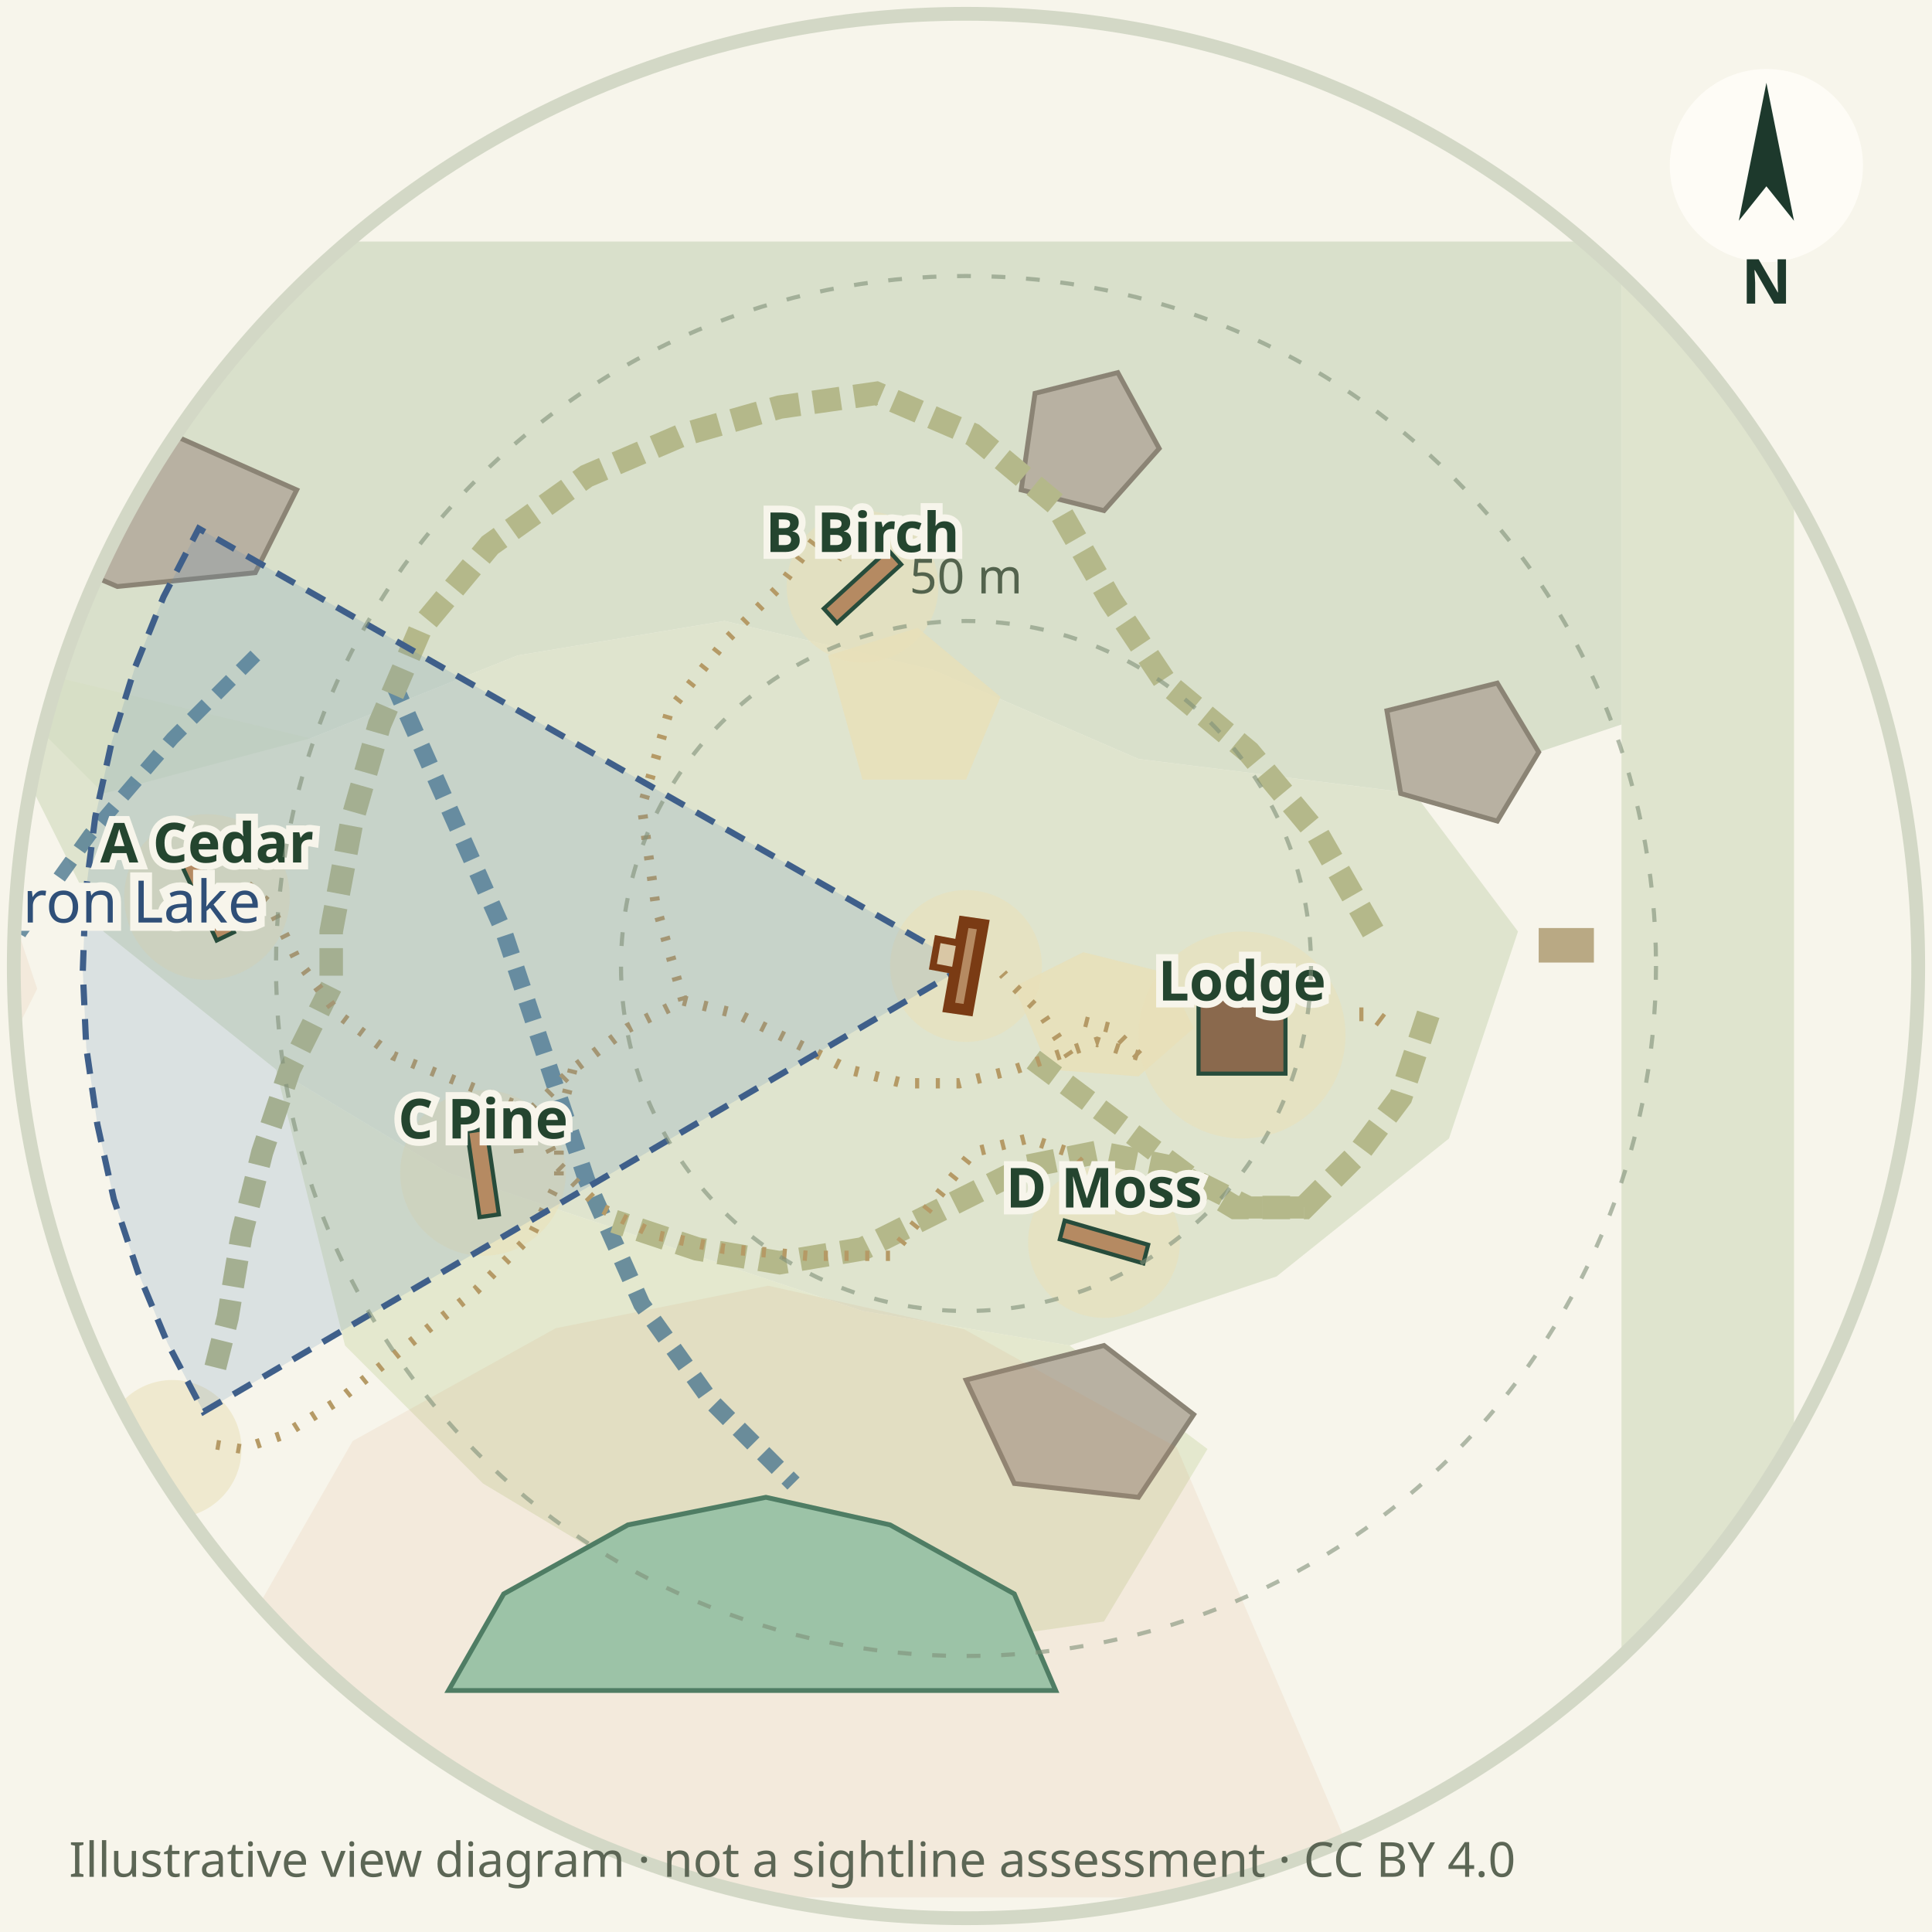
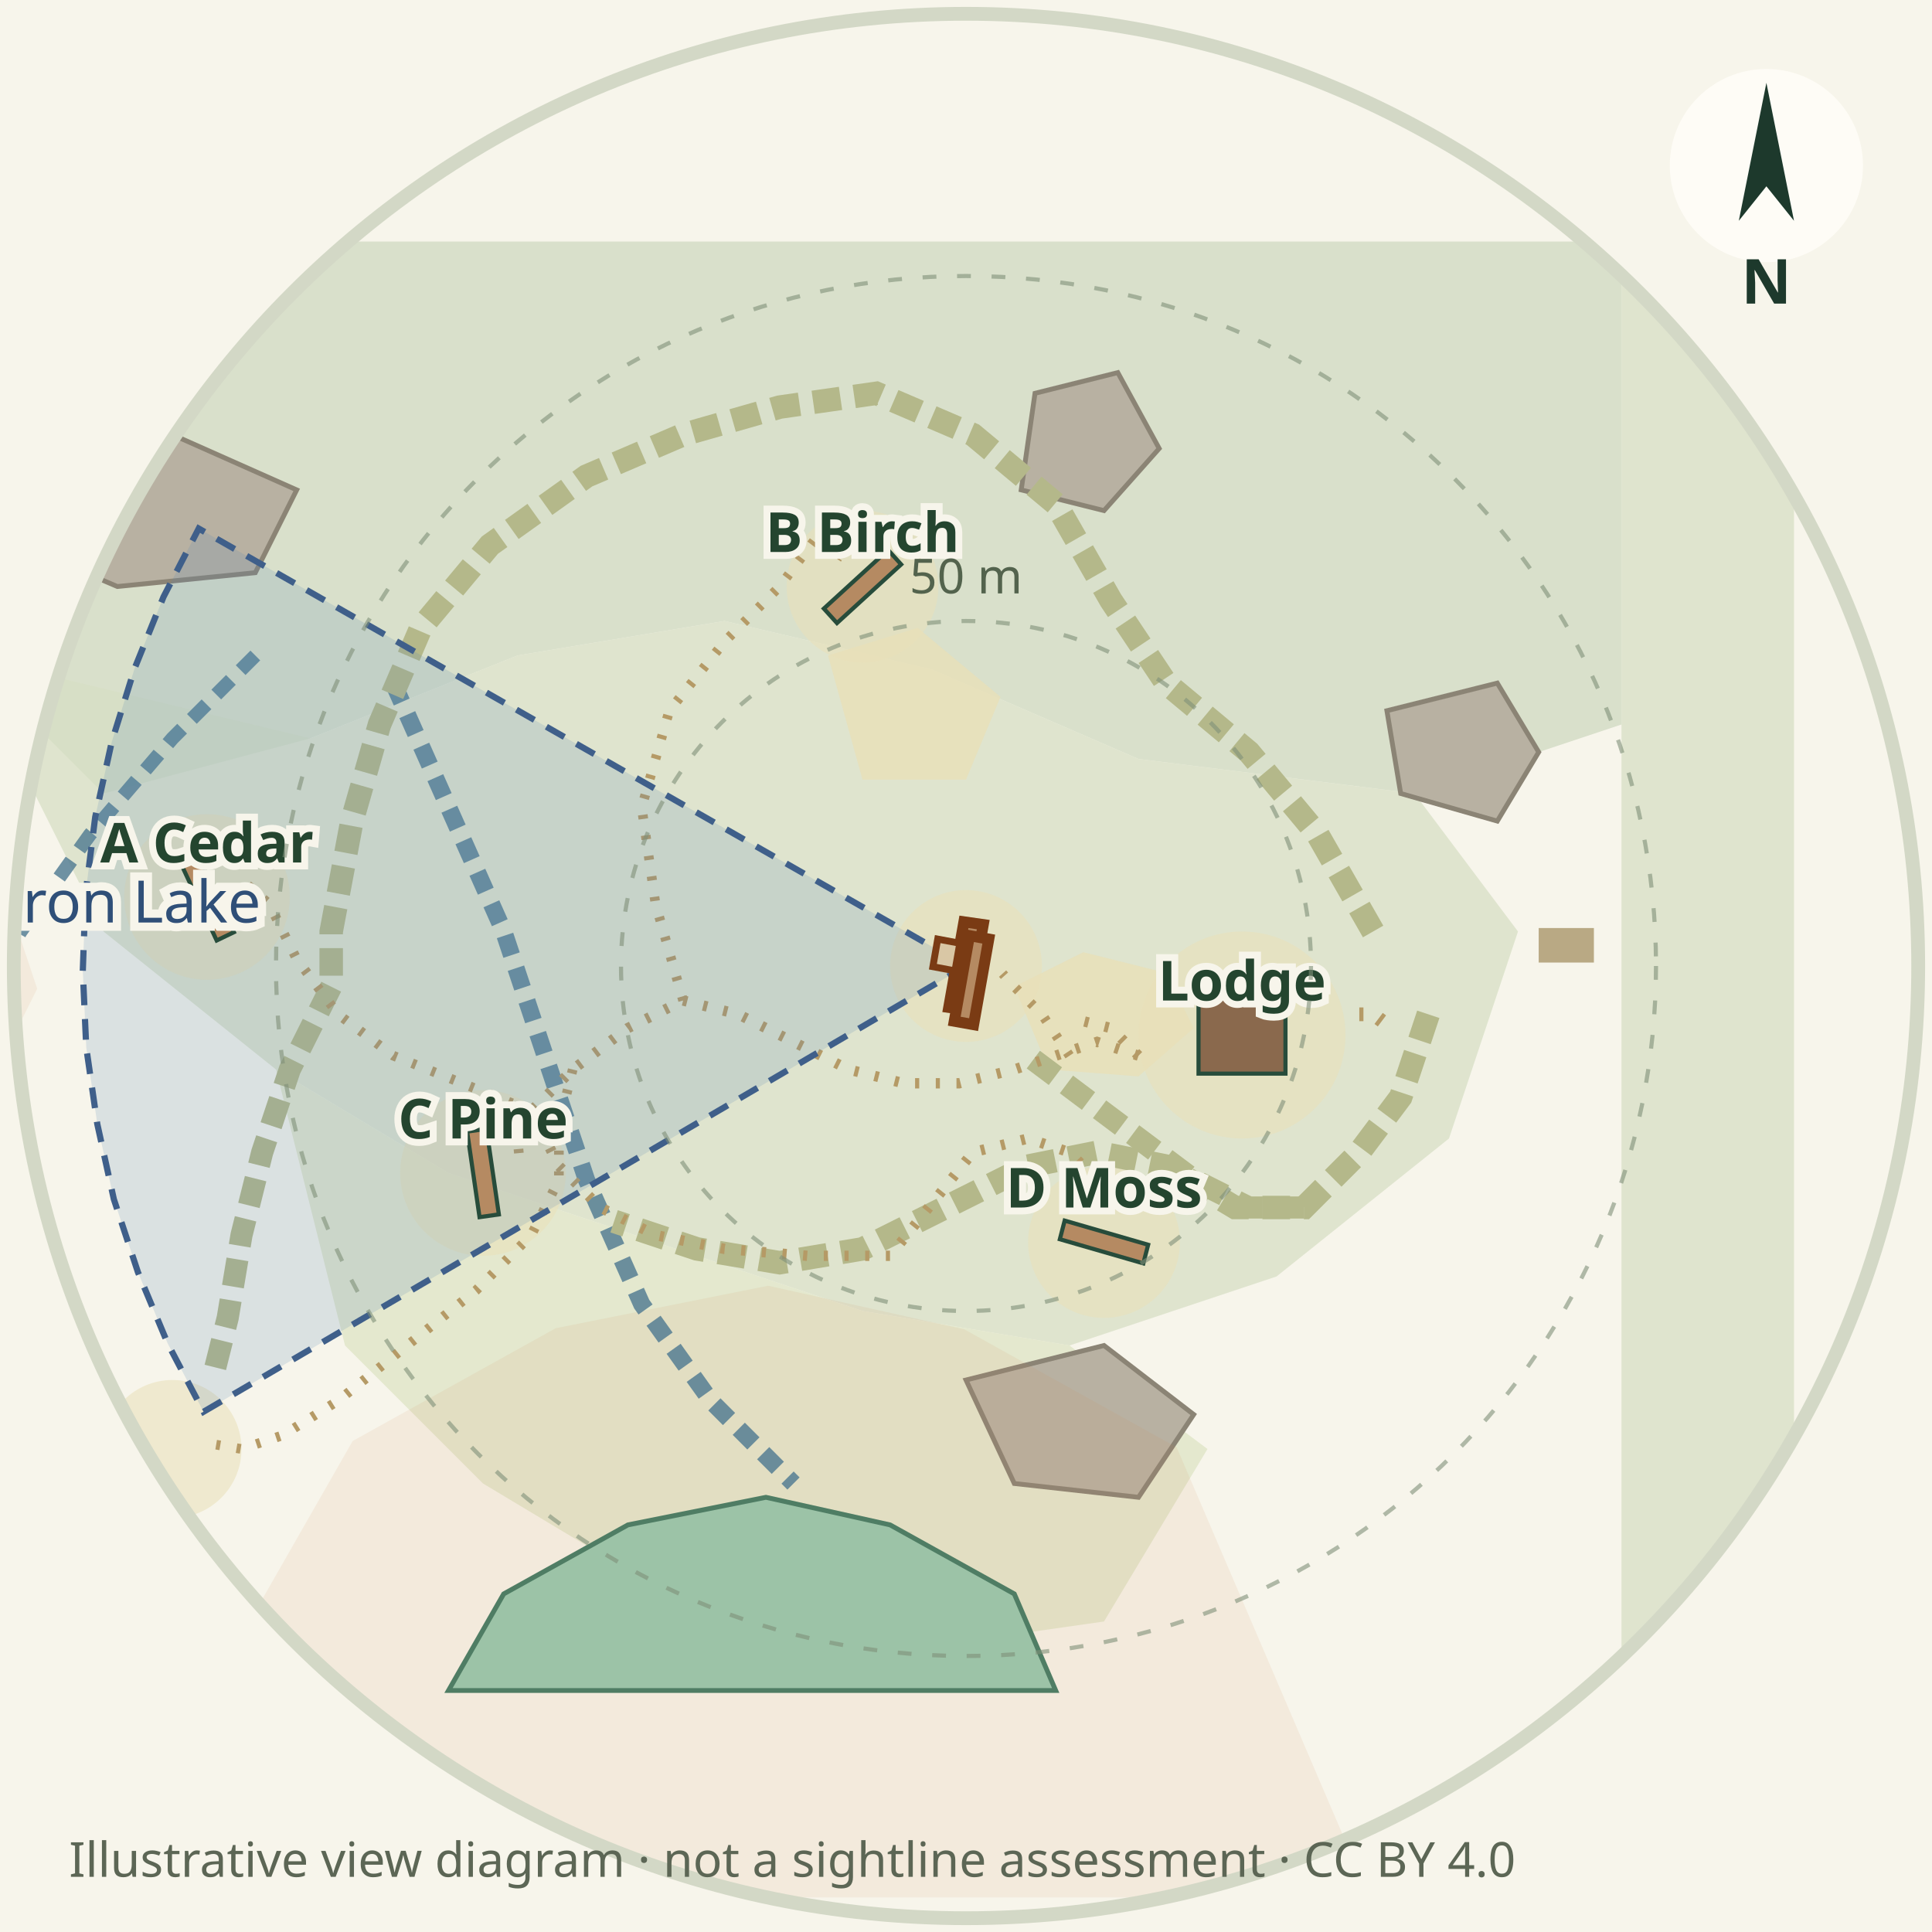
<svg xmlns="http://www.w3.org/2000/svg" viewBox="0 0 280 280" role="img" aria-labelledby="view-e-t view-e-d">
  <defs>
    <clipPath id="view-e-clip">
      <circle cx="140" cy="140" r="138" />
    </clipPath>
  </defs>
  <rect width="280" height="280" fill="#f7f5eb" />
  <g clip-path="url(#view-e-clip)">
    <path d="M-5 35L235 35L235 105L205 115L165 110L135 97L105 90L75 95L45 107L15 115L-5 95Z" fill="#cfd9c0" fill-opacity="0.75" />
    <path d="M-5 95L45 107L75 95L105 90L135 97L165 110L205 115L220 135L210 165L185 185L155 195L125 190L95 180L65 170L40 155L15 135Z" fill="#d7dfc4" fill-opacity="0.75" />
    <path d="M40 155L65 170L95 180L125 190L155 195L175 210L160 235L125 240L95 230L70 215L50 195Z" fill="#dde4c4" fill-opacity="0.75" />
    <path d="M-48 109L-40 119L-31 129L-27 141L-33 153L-43 163L-48 175L-41 187L-30 197L-25 209L-31 221L-40 231L-42 240L-35 245L-15 245L-10 195L-15 145L-20 115L-25 95L-37 89L-46 97Z" fill="#d7dfc4" fill-opacity="0.75" />
    <path d="M235 35L260 35L260 245L235 245Z" fill="#d7dfc4" fill-opacity="0.75" />
    <path d="M147 143L157 138L169 141L173 149L165 156L152 155Z" fill="#e8dfb8" fill-opacity="0.8" />
    <path d="M120 95L133 91L145 101L140 113L125 113Z" fill="#e8dfb8" fill-opacity="0.8" />
    <circle cx="30" cy="130" r="12" fill="#e8dfb8" fill-opacity="0.55" />
    <circle cx="125" cy="85" r="11" fill="#e8dfb8" fill-opacity="0.55" />
    <circle cx="70" cy="170" r="12" fill="#e8dfb8" fill-opacity="0.55" />
    <circle cx="160" cy="180" r="11" fill="#e8dfb8" fill-opacity="0.55" />
    <circle cx="140" cy="140" r="11" fill="#e8dfb8" fill-opacity="0.55" />
    <circle cx="25" cy="210" r="10" fill="#e8dfb8" fill-opacity="0.55" />
    <circle cx="180" cy="150" r="15" fill="#e8dfb8" fill-opacity="0.55" />
    <path d="M5 70L25 63L43 71L37 83L17 85L3 79Z" fill="#b8b1a2" stroke="#8b8475" stroke-width="0.7" />
    <path d="M201 103L217 99L223 109L217 119L203 115Z" fill="#b8b1a2" stroke="#8b8475" stroke-width="0.7" />
    <path d="M140 200L160 195L173 205L165 217L147 215Z" fill="#b8b1a2" stroke="#8b8475" stroke-width="0.7" />
    <path d="M-23 155L-11 151L-5 161L-11 171L-21 167Z" fill="#b8b1a2" stroke="#8b8475" stroke-width="0.7" />
    <path d="M150 57L162 54L168 65L160 74L148 71Z" fill="#b8b1a2" stroke="#8b8475" stroke-width="0.7" />
    <path d="M-19 35L-27 47L-34 55L-37 67L-31 77L-37 89L-46 97L-48 109L-40 119L-31 129L-27 141L-33 153L-43 163L-48 175L-41 187L-30 197L-25 209L-31 221L-40 231L-42 240L-35 245" fill="none" stroke="#c98b58" stroke-width="60" stroke-opacity="0.1" />
    <path d="M65 245L73 231L91 221L111 217L129 221L147 231L153 245Z" fill="none" stroke="#c98b58" stroke-width="60" stroke-opacity="0.1" />
    <path d="M57 99L65 117L73 135L79 153L85 171L93 189L103 203L115 215" fill="none" stroke="#4d7890" stroke-width="2.5" stroke-dasharray="3 2" stroke-opacity="0.8" />
    <path d="M37 95L25 107L13 121L3 135L-5 149L-11 161L-21 165L-29 167" fill="none" stroke="#4d7890" stroke-width="2" stroke-dasharray="3 2" stroke-opacity="0.8" />
    <path d="M-19 35L-27 47L-34 55L-37 67L-31 77L-37 89L-46 97L-48 109L-40 119L-31 129L-27 141L-33 153L-43 163L-48 175L-41 187L-30 197L-25 209L-31 221L-40 231L-42 240L-35 245L-95 245L-95 35Z" fill="#8ebdcc" />
    <path d="M65 245L73 231L91 221L111 217L129 221L147 231L153 245Z" fill="#9cc3a7" stroke="#4f7d64" stroke-width="0.7" />
    <path d="M231 137L223 137" fill="none" stroke="#b9a984" stroke-width="5" stroke-dasharray="" />
    <path d="M199 135L191 121L181 109L169 99L161 87L153 73L141 63L127 57L113 59L99 63L85 69L71 79L61 91L55 105L51 119L48 135L48 143" fill="none" stroke="#b4b88a" stroke-width="3.4" stroke-dasharray="4 2" />
    <path d="M48 143L42 155L38 167L35 179L33 191L31 199" fill="none" stroke="#b4b88a" stroke-width="3.2" stroke-dasharray="4 2" />
    <path d="M207 147L203 159L197 167L189 175L179 175L169 169L159 167L149 169L137 175L125 181L113 183L101 181L89 177" fill="none" stroke="#b4b88a" stroke-width="3.4" stroke-dasharray="4 2" />
    <path d="M189 175L181 175L173 171L165 165L157 159L149 153" fill="none" stroke="#b4b88a" stroke-width="3.2" stroke-dasharray="4 2" />
    <path d="M197 147L199 147L201 148.5" fill="none" stroke="#b59a66" stroke-width="2" stroke-dasharray="0.6 2.4" />
    <path d="M165 153L161 149L157 148" fill="none" stroke="#b59a66" stroke-width="1.5" stroke-dasharray="0.6 2.4" />
    <path d="M165 153L159 151L153 153L147 155L139 157L131 157L123 155L115 151L107 147L99 145L91 149L83 155L77 161" fill="none" stroke="#b59a66" stroke-width="1.5" stroke-dasharray="0.6 2.4" />
    <path d="M99 145L95 131L93 117L97 103L105 93L113 85L119 77L124 77L121.3 81" fill="none" stroke="#b59a66" stroke-width="1.4" stroke-dasharray="0.6 2.4" />
    <path d="M77 161L67 157L57 153L49 147L43 139L39 131L35 127.5" fill="none" stroke="#b59a66" stroke-width="1.4" stroke-dasharray="0.6 2.4" />
    <path d="M77 161L75 165L75.4 169.3" fill="none" stroke="#b59a66" stroke-width="1.4" stroke-dasharray="0.6 2.4" />
    <path d="M77 161L81 169L87 175L95 179L105 181L117 182L129 182L141 167L149 165L155 167L159 171L161.6 174.9" fill="none" stroke="#b59a66" stroke-width="1.5" stroke-dasharray="0.6 2.4" />
    <path d="M155 153L151 147L147 143L145.3 141.1" fill="none" stroke="#b59a66" stroke-width="1.4" stroke-dasharray="0.6 2.4" />
    <path d="M83 155L81 163L81 171L77 179L69 187L59 195L49 203L41 208L35 210L30.3 209.2" fill="none" stroke="#b59a66" stroke-width="1.4" stroke-dasharray="0.6 2.4" />
    <path d="M140 140L29.5 204.6L24.3 194.7L20 184.4L16.5 173.8L14.1 162.9L12.5 151.8L12 140.7L12.4 129.5L13.8 118.4L16.2 107.5L19.5 96.9L23.7 86.5L28.8 76.6Z" fill="#5b86b4" fill-opacity="0.18" stroke="#3f5f8a" stroke-width="0.9" stroke-dasharray="3 2" />
    <path d="M28.6 123.7L33.9 135.1L31.4 136.3L26.1 124.9Z" fill="#b58a62" stroke="#274c3b" stroke-width="0.6" />
    <text x="30" y="125" font-family="system-ui, sans-serif" font-size="8" font-weight="700" fill="#24452f" stroke="#f7f5eb" stroke-width="2" paint-order="stroke" text-anchor="middle">A Cedar</text>
    <path d="M119.4 88.2L128.7 79.7L130.6 81.8L121.3 90.3Z" fill="#b58a62" stroke="#274c3b" stroke-width="0.6" />
    <text x="125" y="80" font-family="system-ui, sans-serif" font-size="8" font-weight="700" fill="#24452f" stroke="#f7f5eb" stroke-width="2" paint-order="stroke" text-anchor="middle">B Birch</text>
    <path d="M70.5 163.6L72.3 176L69.5 176.4L67.7 164Z" fill="#b58a62" stroke="#274c3b" stroke-width="0.6" />
    <text x="70" y="165" font-family="system-ui, sans-serif" font-size="8" font-weight="700" fill="#24452f" stroke="#f7f5eb" stroke-width="2" paint-order="stroke" text-anchor="middle">C Pine</text>
    <path d="M154.3 176.9L166.4 180.4L165.7 183.1L153.6 179.6Z" fill="#b58a62" stroke="#274c3b" stroke-width="0.6" />
    <text x="160" y="175" font-family="system-ui, sans-serif" font-size="8" font-weight="700" fill="#24452f" stroke="#f7f5eb" stroke-width="2" paint-order="stroke" text-anchor="middle">D Moss</text>
    <path d="M173.7 144.4L186.3 144.4L186.3 155.6L173.7 155.6Z" fill="#8a694d" stroke="#274c3b" stroke-width="0.6" />
    <text x="180" y="145" font-family="system-ui, sans-serif" font-size="8" font-weight="700" fill="#24452f" stroke="#f7f5eb" stroke-width="2" paint-order="stroke" text-anchor="middle">Lodge</text>
    <path d="M142.5 134L140.3 146.4L137.5 146L139.7 133.6Z" fill="#b58a62" stroke="#7a3b14" stroke-width="1.6" />
+     <path d="M143.3 136.1L141.1 148.5L138.3 148L140.5 135.6Z" fill="#b58a62" stroke="#7a3b14" stroke-width="1.6" />
    <path d="M139.1 136.7L138.4 140.7L135.2 140.1L135.9 136.1Z" fill="#d9c7a5" stroke="#7a3b14" stroke-width="1" />
    <text x="15" y="133.7" font-family="system-ui, sans-serif" font-size="8.5" fill="#2f4f78" stroke="#f7f5eb" stroke-width="2.4" paint-order="stroke" text-anchor="middle">Heron Lake</text>
    <circle cx="140" cy="140" r="50" fill="none" stroke="#7f8f78" stroke-width="0.6" stroke-dasharray="2 3" stroke-opacity="0.6" />
    <circle cx="140" cy="140" r="100" fill="none" stroke="#7f8f78" stroke-width="0.6" stroke-dasharray="2 3" stroke-opacity="0.6" />
    <text x="140" y="86" text-anchor="middle" font-family="system-ui, sans-serif" font-size="7" fill="#53634d">50 m</text>
  </g>
  <circle cx="140" cy="140" r="138" fill="none" stroke="#d3d8c6" stroke-width="2" />
  <g aria-hidden="true">
    <circle cx="256" cy="24" r="14" fill="#fffdf7" fill-opacity="0.9" />
    <path d="M256 12l4 20l-4 -5l-4 5z" fill="#1d392c" />
    <text x="256" y="44" font-family="system-ui, sans-serif" font-size="9" font-weight="700" text-anchor="middle" fill="#1d392c">N</text>
  </g>
  <text x="10" y="272" font-family="system-ui, sans-serif" font-size="7" fill="#5c6655">Illustrative view diagram · not a sightline assessment · CC BY 4.0</text>
</svg>
